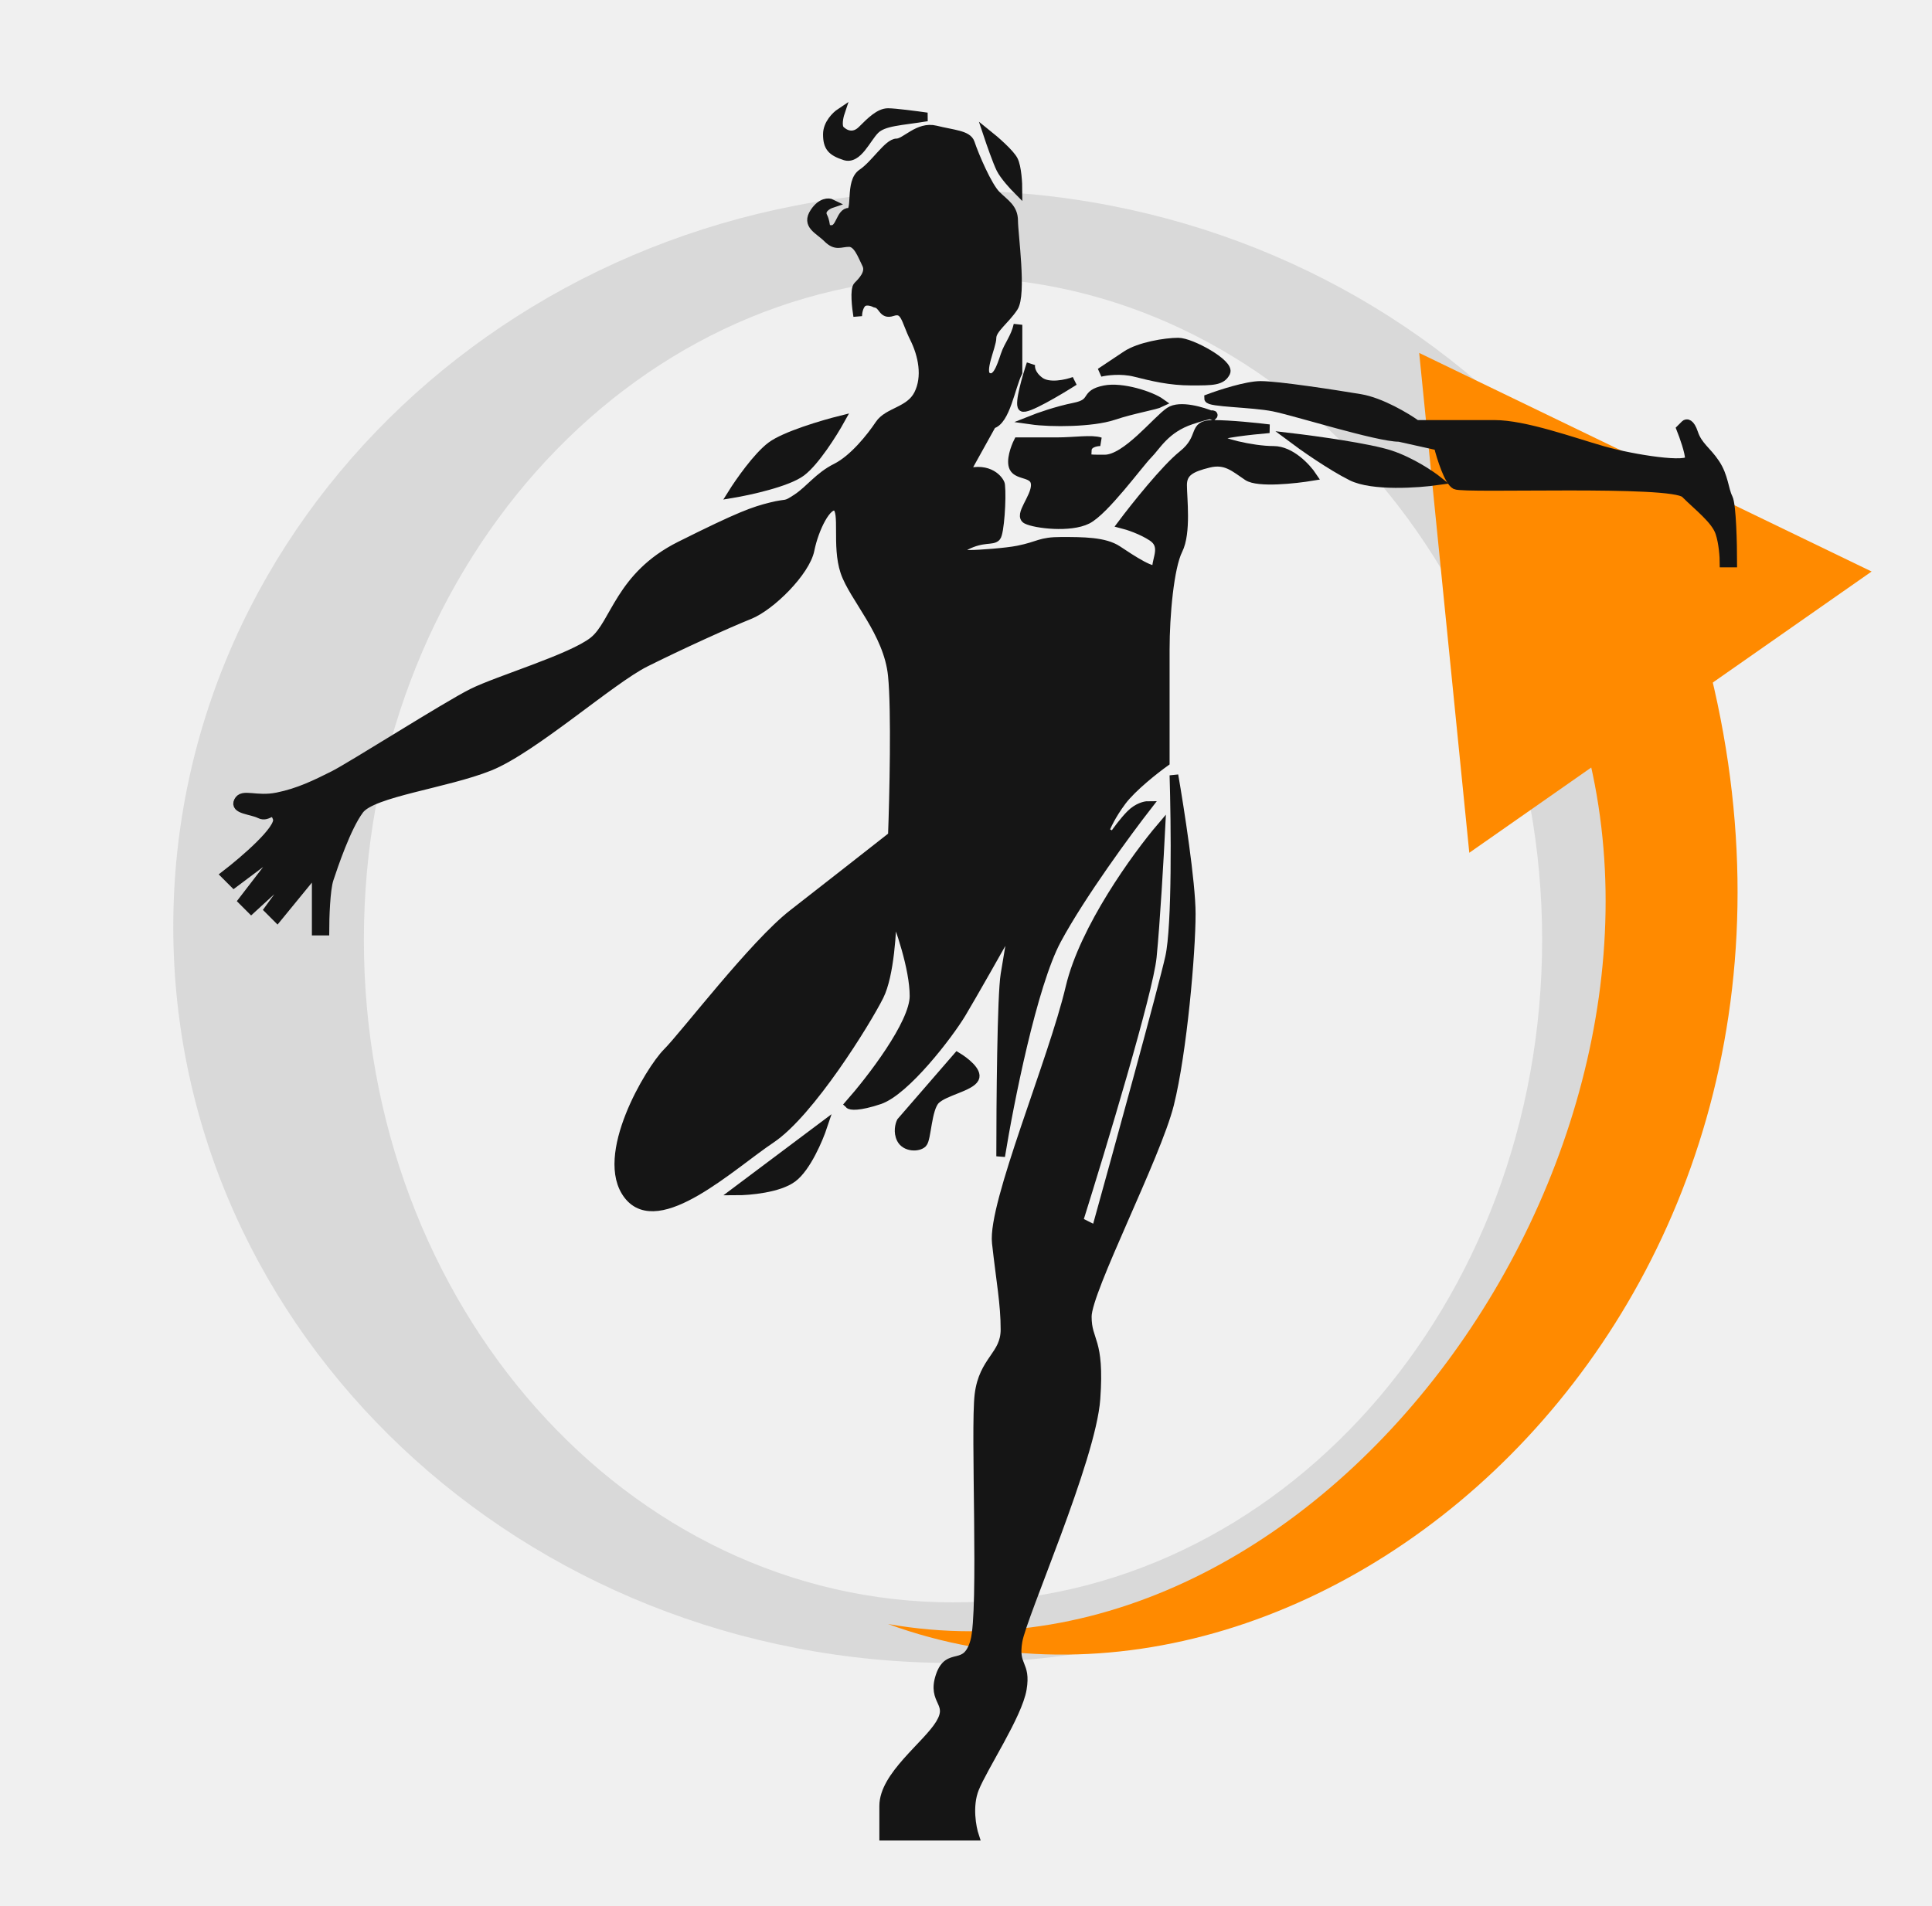
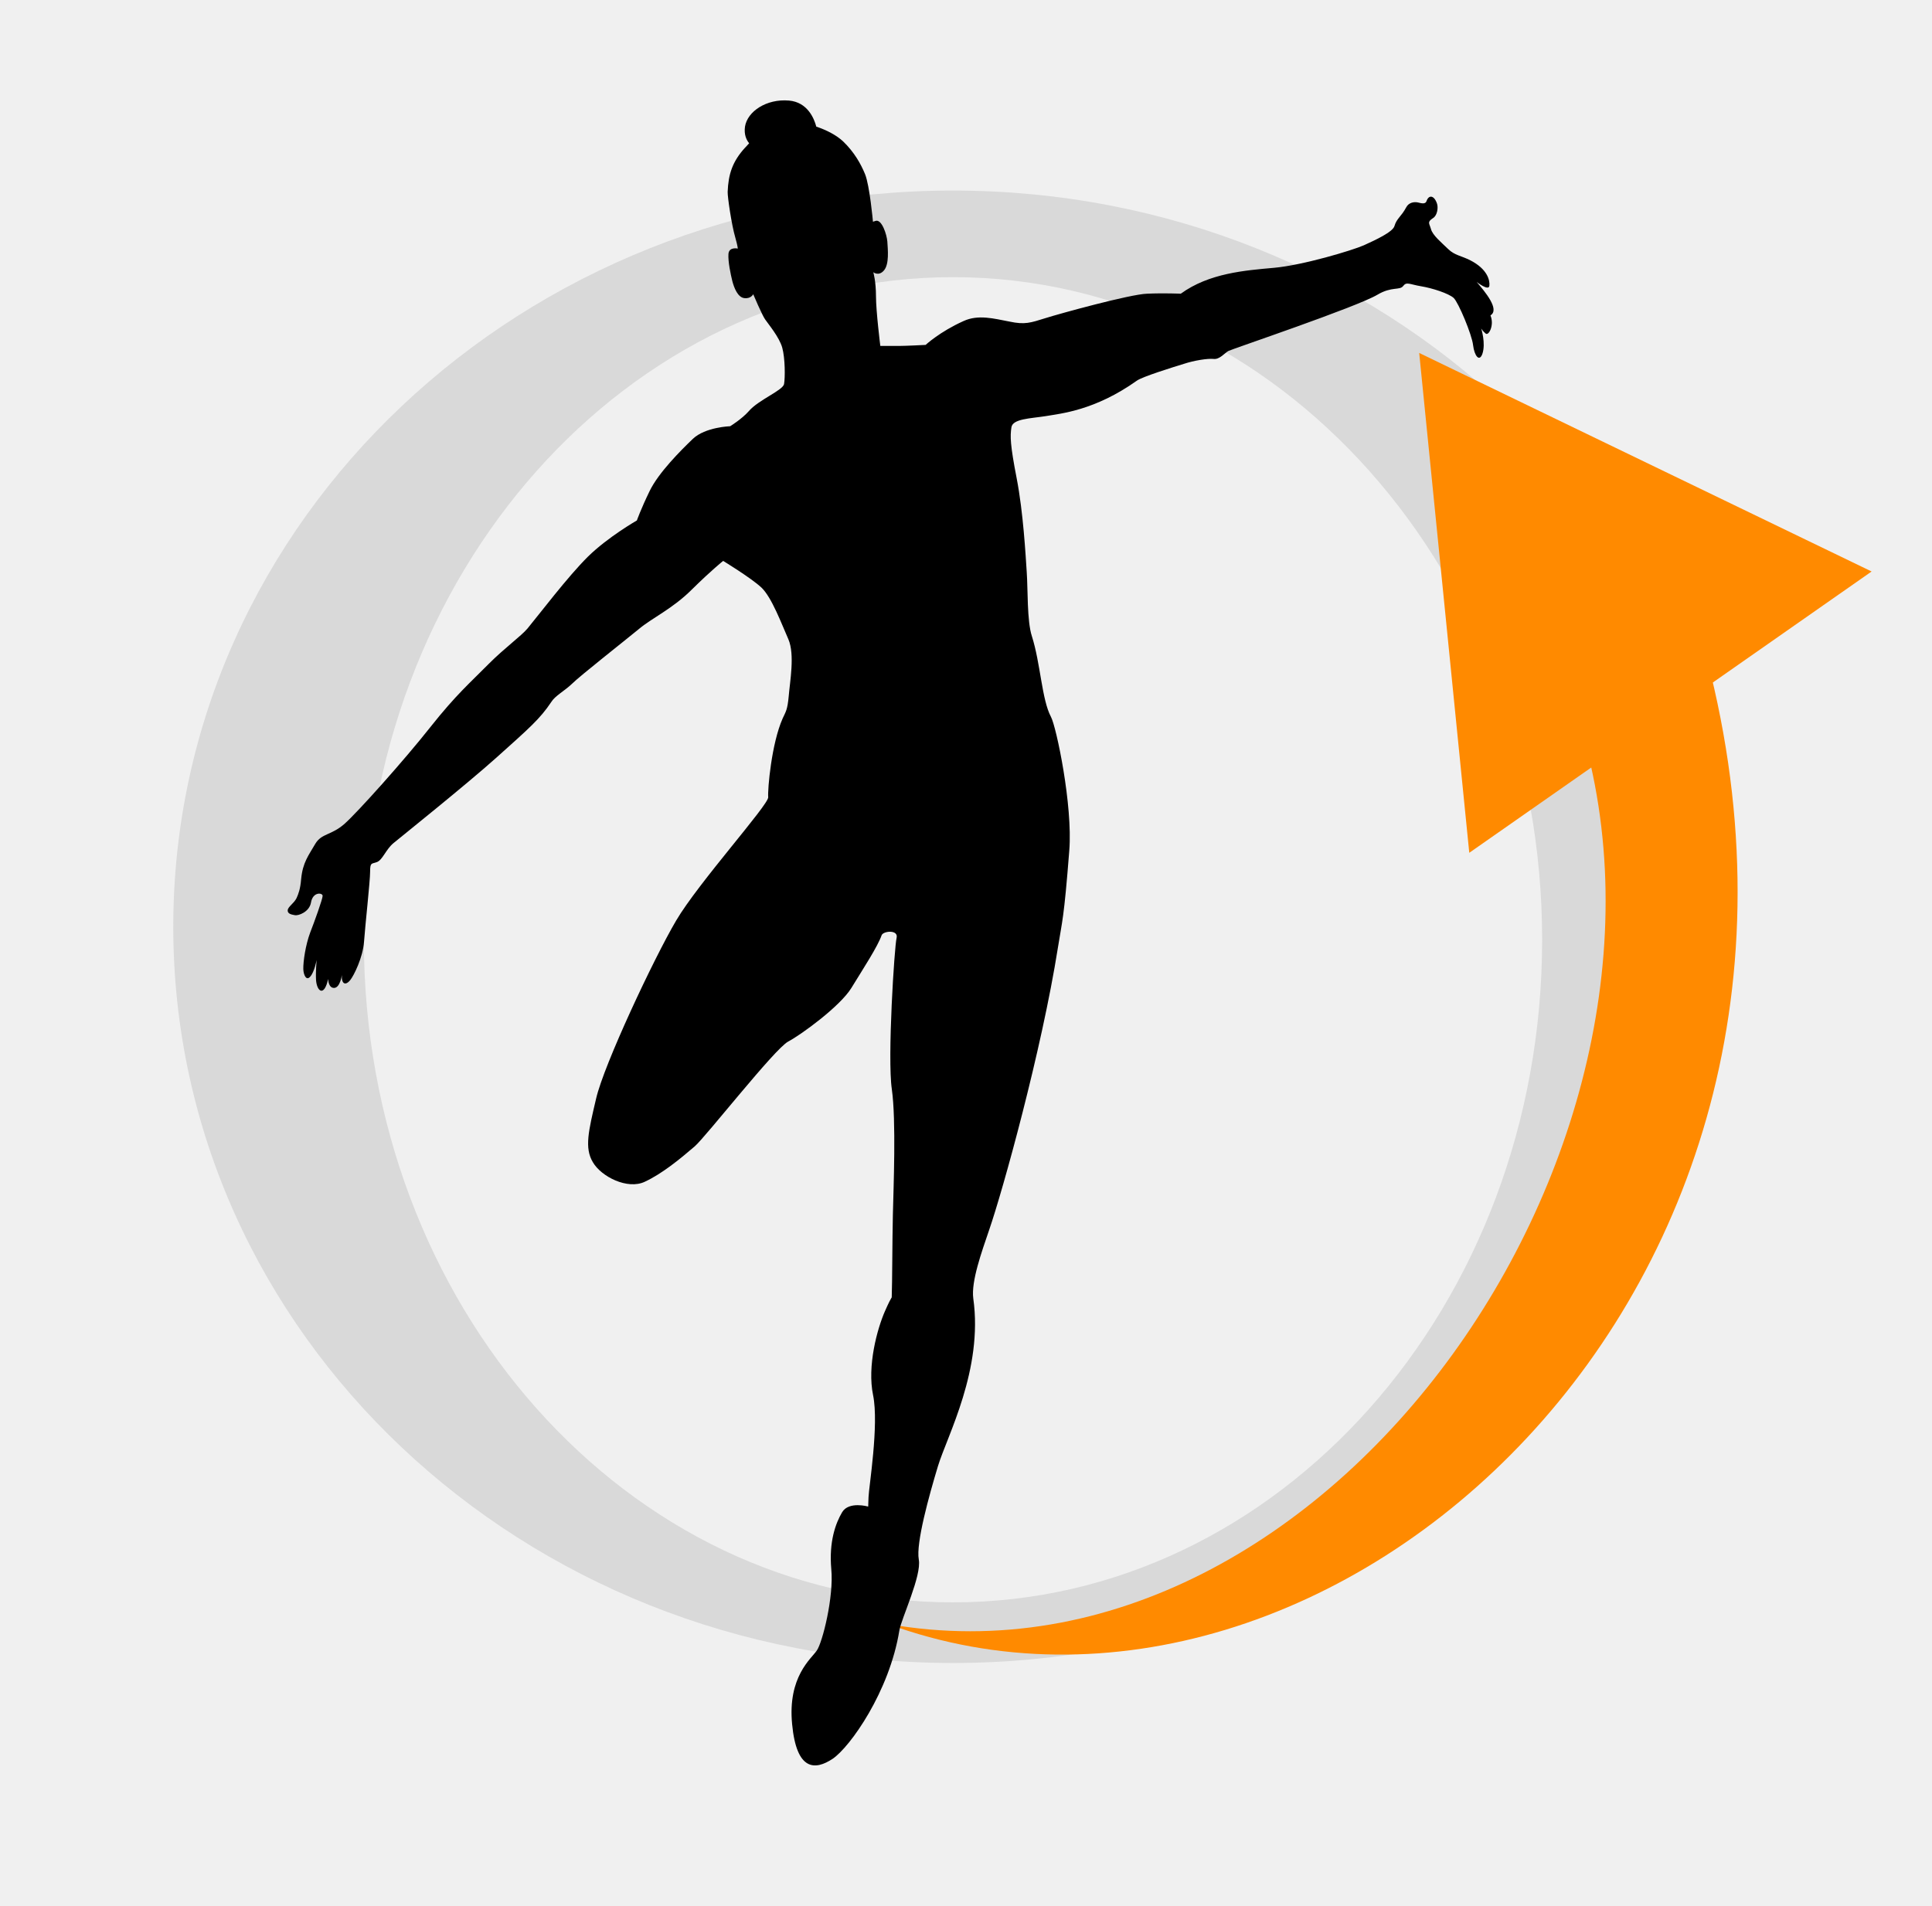
- <svg xmlns="http://www.w3.org/2000/svg" width="223" height="220" viewBox="0 0 223 220" fill="none">
-   <g clip-path="url(#clip0_118_110)">
-     <path fill-rule="evenodd" clip-rule="evenodd" d="M110 192C159.706 192 200 153.944 200 107C200 60.056 159.706 22 110 22C60.294 22 20 60.056 20 107C20 153.944 60.294 192 110 192ZM110 185C147.555 185 178 150.75 178 108.5C178 66.25 147.555 32 110 32C72.445 32 42 66.25 42 108.5C42 150.75 72.445 185 110 185Z" fill="#D9D9D9" />
-     <path d="M163.81 40.748L216.029 65.984L169.593 98.456L163.81 40.748Z" fill="#FF8A00" />
-     <path d="M102.5 187.5C153.5 196.5 198.963 130.884 181.539 81.109L196.525 74.205C217.388 149.371 153 206 102.5 187.5Z" fill="#FF8A00" />
-     <path d="M131 43C129.4 42.6 127.667 42.833 127 43L130 41C131.5 40 134.5 39.5 136 39.5C137.5 39.5 142 42 141.5 43C141 44 140 44 137.5 44H137.5C135 44 133 43.5 131 43Z" fill="#151515" />
-     <path d="M156 55C153.6 53.8 150.333 51.5 149 50.5C151.833 50.833 158.1 51.7 160.5 52.5C162.9 53.3 165.167 54.833 166 55.5C163.667 55.833 158.4 56.2 156 55Z" fill="#151515" />
-     <path d="M131 43C129.4 42.6 127.667 42.833 127 43L130 41C131.5 40 134.5 39.5 136 39.5C137.5 39.5 142 42 141.5 43C141 44 140 44 137.5 44H137.5C135 44 133 43.5 131 43Z" stroke="#151515" />
-     <path d="M156 55C153.6 53.8 150.333 51.5 149 50.5C151.833 50.833 158.1 51.7 160.5 52.5C162.9 53.3 165.167 54.833 166 55.5C163.667 55.833 158.4 56.2 156 55Z" stroke="#151515" />
-     <path d="M128.5 48C126.1 48.8 121.333 48.833 119 48.5C119.833 48.167 122 47.4 124 47C126.5 46.5 125 45.5 127.5 45C129.5 44.6 132.833 45.667 134 46.5C133.333 46.833 130.9 47.2 128.5 48Z" fill="#151515" />
-     <path d="M118 47C117.6 46.6 118.5 43.5 119 42C118.894 42.333 118.946 43.2 120 44C121.054 44.8 123.106 44.333 124 44C122.167 45.167 118.4 47.4 118 47Z" fill="#151515" />
-     <path d="M128.5 48C126.1 48.8 121.333 48.833 119 48.5C119.833 48.167 122 47.4 124 47C126.5 46.5 125 45.5 127.5 45C129.5 44.6 132.833 45.667 134 46.5C133.333 46.833 130.9 47.2 128.5 48Z" stroke="#151515" />
-     <path d="M118 47C117.6 46.6 118.5 43.5 119 42C118.894 42.333 118.946 43.2 120 44C121.054 44.8 123.106 44.333 124 44C122.167 45.167 118.4 47.4 118 47Z" stroke="#151515" />
-     <path d="M117 54C116.6 53.2 117.167 51.667 117.5 51H122C124 51 126 50.667 127 51C126.5 51 125.5 51.2 125.5 52C125.5 53 125 53 127.5 53C130 53 133.5 48.5 135 47.5C136.112 46.758 138.456 47.392 139.722 47.886C140.059 47.843 140.082 47.917 140 48C139.915 47.964 139.821 47.925 139.722 47.886C139.379 47.93 138.711 48.096 137.5 48.5C134.5 49.5 133.5 51.5 132.5 52.5C131.5 53.5 127.5 59 125.5 60C123.5 61 119.5 60.5 118.5 60C117.5 59.5 119.5 57.5 119.5 56C119.5 54.5 117.5 55 117 54Z" fill="#151515" />
-     <path d="M117.5 51C117.167 51.667 116.6 53.2 117 54C117.5 55 119.5 54.5 119.5 56C119.5 57.5 117.5 59.5 118.5 60C119.5 60.5 123.5 61 125.5 60C127.5 59 131.5 53.5 132.5 52.5C133.5 51.5 134.5 49.5 137.5 48.5C139.9 47.7 140.167 47.833 140 48C138.833 47.5 136.2 46.7 135 47.5C133.5 48.5 130 53 127.5 53C125 53 125.5 53 125.5 52C125.5 51.2 126.5 51 127 51C126 50.667 124 51 122 51C120.351 51 118.333 51 117.5 51Z" stroke="#151515" />
-     <path d="M112.5 212H102V208.5C102 205 107 201.5 108.5 199C110 196.5 107.5 196.5 108.5 193.5C109.5 190.5 111.5 193 112.5 189.5C113.5 186 112.5 165 113 161C113.5 157 116 156.5 116 153.5C116 150.5 115.5 148 115 143.5C114.5 139 121.5 122.5 123.5 114C125.1 107.2 131.167 98.833 134 95.5C133.833 98.833 133.4 106.5 133 110.5C132.6 114.5 127.167 132.5 124.5 141L126.5 142C129 133 134.2 114.1 135 110.5C135.8 106.9 135.667 95 135.5 89.5C136.167 93.333 137.5 101.9 137.5 105.5C137.5 110 136.5 121.5 135 127.5C133.5 133.5 125.5 149 125.5 152C125.5 155 127 154.5 126.5 161.5C126 168.5 118 186.5 117.5 189.5C117 192.5 118.5 192 118 195C117.5 198 113.5 204 112.5 206.5C111.7 208.5 112.167 211 112.5 212Z" fill="#151515" stroke="#151515" />
-     <path d="M129.5 92.5C130.7 90.9 133.333 88.833 134.5 88V75C134.5 71 135 65.5 136 63.5C137 61.5 136.5 57.5 136.5 56C136.5 54.5 137.5 54 139.5 53.5C141.5 53 142.5 54 144 55C145.2 55.8 149.5 55.333 151.5 55C150.833 54 149 52 147 52C144.5 52 140.5 51 140.5 50.5C140.5 50.1 144.5 49.667 146.5 49.5C145.167 49.333 142 49 140 49C137.5 49 139 50.5 136.5 52.5C134.5 54.1 131 58.5 129.5 60.5C130.167 60.667 131.8 61.2 133 62C134.5 63 133.5 64.5 133.5 65.5C133.5 66.5 130.5 64.5 129 63.5C127.5 62.5 125 62.5 122.5 62.5C120 62.5 120 63 117.5 63.5C116.113 63.777 113 64 112 64C111 64 109.656 63.922 111.5 63C113.5 62 114.5 62.5 115 62C115.4 61.6 115.667 57.5 115.5 56C115.5 55.667 114.5 54 112 54.5C109.978 54.904 110.5 56 110 55C109.5 54 112 53.5 112 53.5L114.5 49C116.1 48.6 116.667 44.667 117.5 43V37.5C117.167 39 116.4 39.8 116 41C115.5 42.5 115 44 114 43.5C113 43 114.5 40 114.5 39C114.5 38 116 37 117 35.5C118 34 117 27 117 25.5C117 24 116 23.5 115 22.5C114 21.5 112.5 18 112 16.5C111.684 15.551 110 15.5 108 15C106 14.5 104.5 16.5 103.5 16.5C102.5 16.5 101 19 99.5 20C98 21 99 24.5 98 24.5C97 24.5 97 26.5 96 26.5C95 26.5 95.5 26 95 25C94.6 24.2 95.5 23.667 96 23.5C95.667 23.333 94.8 23.3 94 24.5C93 26 94.5 26.5 95.5 27.5C96.5 28.5 97 28 98 28C99 28 99.5 29.5 100 30.5C100.5 31.5 99.5 32.5 99 33C98.6 33.4 98.833 35.5 99 36.5C99 36.167 99.1 35.4 99.5 35C99.9 34.6 100.667 34.833 101 35C102 35.167 101.8 36.4 103 36C104.5 35.5 104.5 37 105.5 39C106.5 41 107 43.5 106 45.5C105 47.5 102.5 47.5 101.5 49C100.5 50.5 98.5 53 96.5 54C94.5 55 93.5 56.5 92 57.5C90.5 58.5 91 58 89 58.5C87 59 85.5 59.5 78.5 63C71.5 66.5 71 72 68.5 74C66 76 57.5 78.5 54.5 80C51.5 81.5 40.5 88.5 38.5 89.5C36.5 90.5 34.5 91.5 32 92C29.5 92.5 28 91.5 27.5 92.5C27 93.5 29 93.5 30 94C31 94.5 31.5 93 32 94.5C32.4 95.7 28.167 99.333 26 101L27 102L33 97.5L28 104L29 105L35 99.5L31 105L32 106L36.5 100.5V107.5H37.5C37.5 106 37.6 102.7 38 101.5C38.5 100 40 95.5 41.5 93.5C43 91.5 51.5 90.5 56.5 88.5C61.5 86.5 70.5 78.5 74.5 76.5C78.5 74.5 84 72 86.5 71C89 70 93 66 93.5 63.5C94 61 95.5 58 96.5 58.5C97.5 59 96.5 63 97.5 66C98.5 69 102.5 73 103 78C103.4 82 103.167 92 103 96.5C100.667 98.333 95.1 102.7 91.5 105.5C87 109 79 119.5 77 121.5C75 123.5 69 133.5 72.5 138C76 142.5 84.5 134.5 89 131.5C93.5 128.5 100 118 101.5 115C102.7 112.6 103 107.333 103 105C103.833 107 105.5 111.8 105.5 115C105.5 118.2 100.5 124.667 98 127.5C98.167 127.667 99.1 127.8 101.5 127C104.5 126 109.5 119.5 111 117C112.2 115 115.5 109.167 117 106.5L116 112.5C115.6 114.9 115.5 127.5 115.5 133.5C116.5 127.333 119.2 113.7 122 108.5C124.8 103.3 130.167 96 132.5 93C132.167 93 131.3 93.2 130.5 94C129.7 94.8 128.833 96 128.5 96.5L127.5 96C127.667 95.5 128.3 94.1 129.5 92.5Z" fill="#151515" />
-     <path d="M115.5 19.5C115.9 20.3 117 21.5 117.5 22C117.5 21.167 117.4 19.3 117 18.5C116.6 17.7 114.833 16.167 114 15.5C114.333 16.5 115.1 18.7 115.5 19.5Z" fill="#151515" />
-     <path d="M101 15C102 14 104 14 107 13.5C105.833 13.333 103.3 13 102.5 13C101.5 13 100.5 14 99.5 15L99.5 15C98.5 16 97.5 15.5 97 15C96.6 14.6 96.833 13.5 97 13C96.5 13.333 95.5 14.3 95.5 15.5C95.5 17 96 17.5 97.5 18C99 18.5 100 16 101 15Z" fill="#151515" />
-     <path d="M101 35C102 35.167 101.8 36.4 103 36C104.5 35.5 104.5 37 105.5 39C106.5 41 107 43.5 106 45.5C105 47.5 102.5 47.5 101.5 49C100.5 50.5 98.5 53 96.5 54C94.5 55 93.5 56.5 92 57.5C90.5 58.5 91 58 89 58.5C87 59 85.5 59.5 78.5 63C71.5 66.5 71 72 68.5 74C66 76 57.5 78.5 54.5 80C51.5 81.5 40.5 88.5 38.5 89.5C36.5 90.5 34.5 91.5 32 92C29.5 92.5 28 91.5 27.5 92.5C27 93.5 29 93.5 30 94C31 94.5 31.5 93 32 94.5C32.4 95.7 28.167 99.333 26 101L27 102L33 97.5L28 104L29 105L35 99.5L31 105L32 106L36.5 100.5V107.5H37.5C37.5 106 37.6 102.7 38 101.5C38.5 100 40 95.5 41.5 93.5C43 91.5 51.5 90.5 56.5 88.5C61.5 86.5 70.5 78.5 74.5 76.5C78.5 74.5 84 72 86.5 71C89 70 93 66 93.5 63.5C94 61 95.5 58 96.5 58.5C97.5 59 96.5 63 97.5 66C98.5 69 102.5 73 103 78C103.4 82 103.167 92 103 96.5C100.667 98.333 95.1 102.7 91.5 105.5C87 109 79 119.5 77 121.5C75 123.5 69 133.5 72.5 138C76 142.5 84.5 134.5 89 131.5C93.5 128.5 100 118 101.5 115C102.7 112.6 103 107.333 103 105C103.833 107 105.5 111.8 105.5 115C105.5 118.2 100.5 124.667 98 127.5C98.167 127.667 99.1 127.8 101.5 127C104.5 126 109.5 119.5 111 117C112.2 115 115.5 109.167 117 106.5C116.833 107.5 116.4 110.1 116 112.5C115.6 114.9 115.5 127.5 115.5 133.5C116.5 127.333 119.2 113.7 122 108.5C124.8 103.3 130.167 96 132.5 93C132.167 93 131.3 93.2 130.5 94C129.7 94.8 128.833 96 128.5 96.5L127.5 96C127.667 95.5 128.3 94.1 129.5 92.5C130.7 90.9 133.333 88.833 134.5 88C134.5 85 134.5 78.2 134.5 75C134.5 71 135 65.5 136 63.5C137 61.5 136.5 57.5 136.5 56C136.5 54.5 137.5 54 139.5 53.5C141.5 53 142.5 54 144 55C145.2 55.8 149.5 55.333 151.5 55C150.833 54 149 52 147 52C144.5 52 140.5 51 140.5 50.5C140.5 50.1 144.5 49.667 146.5 49.5C145.167 49.333 142 49 140 49C137.5 49 139 50.5 136.5 52.5C134.5 54.1 131 58.5 129.5 60.5C130.167 60.667 131.8 61.2 133 62C134.5 63 133.5 64.5 133.5 65.5C133.5 66.5 130.5 64.5 129 63.5C127.5 62.5 125 62.5 122.5 62.5C120 62.5 120 63 117.5 63.5C116.113 63.777 113 64 112 64C111 64 109.656 63.922 111.5 63C113.5 62 114.5 62.5 115 62C115.4 61.6 115.667 57.5 115.5 56C115.5 55.667 114.5 54 112 54.5C109.978 54.904 110.5 56 110 55C109.5 54 112 53.5 112 53.5L114.5 49C116.1 48.6 116.667 44.667 117.5 43V37.5C117.167 39 116.4 39.8 116 41C115.5 42.5 115 44 114 43.5C113 43 114.5 40 114.5 39C114.5 38 116 37 117 35.5C118 34 117 27 117 25.5C117 24 116 23.5 115 22.5C114 21.5 112.5 18 112 16.5C111.684 15.551 110 15.5 108 15C106 14.5 104.5 16.5 103.5 16.5C102.5 16.5 101 19 99.5 20C98 21 99 24.5 98 24.5C97 24.5 97 26.5 96 26.5C95 26.5 95.5 26 95 25C94.6 24.2 95.5 23.667 96 23.5C95.667 23.333 94.8 23.3 94 24.5C93 26 94.5 26.5 95.5 27.5C96.5 28.5 97 28 98 28C99 28 99.5 29.5 100 30.5C100.5 31.5 99.5 32.5 99 33C98.6 33.4 98.833 35.5 99 36.5C99 36.167 99.1 35.4 99.5 35C99.9 34.6 100.667 34.833 101 35ZM101 35C101.167 35 101.4 35 101 35ZM117.5 22C117 21.5 115.9 20.3 115.5 19.5C115.1 18.7 114.333 16.5 114 15.5C114.833 16.167 116.6 17.7 117 18.5C117.4 19.3 117.5 21.167 117.5 22ZM107 13.5C104 14 102 14 101 15C100 16 99 18.5 97.5 18C96 17.5 95.5 17 95.5 15.5C95.5 14.3 96.5 13.333 97 13C96.833 13.5 96.6 14.6 97 15C97.5 15.5 98.5 16 99.5 15C100.5 14 101.5 13 102.5 13C103.3 13 105.833 13.333 107 13.5Z" stroke="#151515" />
-     <path d="M92.5 54.5C94.1 53.3 96.167 50 97 48.5C95 49 90.6 50.3 89 51.5C87.4 52.7 85.333 55.667 84.5 57C86.5 56.667 90.9 55.7 92.5 54.5Z" fill="#151515" stroke="#151515" />
-     <path d="M147 47C144.5 46.5 139.5 46.5 139.5 46C140.833 45.5 143.9 44.5 145.5 44.5C147.5 44.5 154 45.5 157 46C159.4 46.4 162.333 48.167 163.5 49H172.5C176 49 181.5 51 185 52C188.5 53 195 54 195 53C195 52.2 194.333 50.333 194 49.5L194.5 49C194.667 48.833 195.1 48.8 195.5 50C196 51.5 197 52 198 53.5C199 55 199 56.5 199.5 57.5C199.9 58.3 200 62.833 200 65H199C199 64.333 198.9 62.7 198.5 61.5C198 60 196 58.5 194.5 57C193 55.5 169 56.5 168 56C167.2 55.6 166.333 52.833 166 51.5L161.5 50.5C159 50.5 149.5 47.5 147 47Z" fill="#151515" stroke="#151515" />
-     <path d="M91.5 136C89.9 137.2 86.5 137.5 85 137.5L95 130C94.5 131.5 93.1 134.8 91.5 136Z" fill="#151515" />
-     <path d="M110.5 122L104 129.5C103.833 129.833 103.6 130.7 104 131.5C104.5 132.5 106 132.5 106.5 132C107 131.5 107 128 108 127C109 126 112 125.5 112.5 124.5C112.9 123.7 111.333 122.5 110.5 122Z" fill="#151515" />
-     <path d="M91.5 136C89.9 137.2 86.5 137.5 85 137.5L95 130C94.5 131.5 93.1 134.8 91.5 136Z" stroke="#151515" />
-     <path d="M110.5 122L104 129.5C103.833 129.833 103.6 130.7 104 131.5C104.5 132.5 106 132.5 106.5 132C107 131.5 107 128 108 127C109 126 112 125.5 112.5 124.5C112.9 123.7 111.333 122.5 110.5 122Z" stroke="#151515" />
-   </g>
+ <svg xmlns="http://www.w3.org/2000/svg" width="223" height="220">
  <defs>
    <clipPath id="clip0_118_110">
-       <rect width="223" height="220" fill="white" />
+       <rect fill="white" height="220" id="svg_1" width="223" />
    </clipPath>
  </defs>
+   <g class="layer">
+     <g clip-path="url(#clip0_118_110)" id="svg_2">
+       <path clip-rule="evenodd" d="m110,192c49.71,0 90,-38.06 90,-85c0,-46.94 -40.29,-85 -90,-85c-49.71,0 -90,38.06 -90,85c0,46.94 40.29,85 90,85zm0,-7c37.56,0 68,-34.25 68,-76.5c0,-42.25 -30.44,-76.5 -68,-76.5c-37.56,0 -68,34.25 -68,76.5c0,42.25 30.44,76.5 68,76.5z" fill="#D9D9D9" fill-rule="evenodd" id="svg_3" transform="matrix(1 0 0 1 0 0)" />
+       <path d="m163.81,40.75l52.22,25.23l-46.44,32.48l-5.78,-57.71z" fill="#FF8A00" id="svg_4" />
+       <path d="m102.5,187.5c51,9 96.46,-56.62 79.04,-106.39l14.99,-6.91c20.86,75.17 -43.53,131.8 -94.03,113.3z" fill="#FF8A00" id="svg_5" />
+     </g>
+     <path d="m172.04,36.41c1.1,-0.68 -0.63,-2.72 -1.59,-3.85c0,0 1.4,1.09 1.46,0.43c0.07,-0.64 -0.23,-1.92 -2.19,-2.93c-1.08,-0.55 -1.81,-0.57 -2.57,-1.31c-0.76,-0.74 -1.79,-1.58 -1.98,-2.3c-0.19,-0.68 -0.48,-0.8 0.25,-1.28c0.48,-0.3 0.61,-1.21 0.44,-1.68c-0.34,-0.97 -0.95,-1.01 -1.2,-0.28c-0.13,0.39 -0.57,0.27 -1.02,0.16c-0.44,-0.09 -1.05,0.02 -1.33,0.57c-0.57,1.07 -1.1,1.28 -1.35,2.14c-0.17,0.7 -2.22,1.64 -3.54,2.24c-1.31,0.58 -7.02,2.3 -10.37,2.6c-3.33,0.3 -7.49,0.61 -10.76,2.99c0,0 -1.96,-0.09 -3.9,0c-1.94,0.06 -10.08,2.3 -11.75,2.83c-1.67,0.52 -2.34,0.77 -4.11,0.39c-1.79,-0.34 -3.61,-0.85 -5.32,-0.06c-2.74,1.23 -4.37,2.75 -4.37,2.75c0,0 -2.27,0.12 -3.08,0.12l-2.15,0c0,0 -0.5,-4 -0.5,-5.73c0,-1.76 -0.31,-2.78 -0.31,-2.78c0,0 0.63,0.51 1.24,-0.22c0.61,-0.73 0.44,-2.38 0.38,-3.33c-0.06,-0.79 -0.64,-2.6 -1.35,-2.38c-0.17,0.06 -0.25,0.09 -0.31,0.1c0,-0.06 -0.38,-4.18 -0.91,-5.49c-0.48,-1.17 -1.24,-2.54 -2.53,-3.78c-0.74,-0.7 -1.89,-1.31 -3.1,-1.71c-0.25,-0.95 -1.02,-2.83 -3.16,-3.01c-2.59,-0.22 -4.79,1.25 -5.07,3.01c-0.13,0.92 0.17,1.55 0.48,1.92c-0.15,0.18 -0.32,0.34 -0.48,0.52c-1.45,1.59 -1.92,3.05 -2,5.09c-0.02,0.57 0.45,3.81 0.88,5.27c0.29,1.03 0.29,1.28 0.29,1.28c0,0 -1.02,-0.24 -1.08,0.63c-0.06,0.86 0.25,2.32 0.45,3.13c0.21,0.79 0.63,1.88 1.39,1.96c0.76,0.09 1.02,-0.45 1.02,-0.45c0,0 1.02,2.41 1.37,2.9c0.34,0.51 1.64,2.04 1.98,3.27c0.34,1.23 0.34,3.47 0.21,4.2c-0.13,0.73 -2.95,1.82 -4.07,3.13c-0.8,0.91 -2.15,1.74 -2.15,1.74c0,0 -2.87,0.09 -4.31,1.46c-1.43,1.37 -3.96,3.91 -4.98,6.01c-1.02,2.1 -1.48,3.41 -1.48,3.41c0,0 -3.33,1.9 -5.65,4.18c-2.34,2.32 -5.59,6.62 -6.98,8.3c-0.72,0.86 -2.68,2.28 -4.45,4.06c-2.19,2.22 -3.77,3.55 -6.75,7.31c-2.98,3.78 -8.41,9.85 -9.93,11.19c-1.54,1.34 -2.62,1.07 -3.35,2.28c-0.78,1.35 -1.46,2.16 -1.64,4.08c-0.1,1.19 -0.31,1.7 -0.53,2.2c-0.31,0.63 -0.99,0.98 -1.02,1.4c-0.04,0.45 0.53,0.51 0.82,0.57c0.44,0.09 1.67,-0.39 1.86,-1.43c0.21,-1.31 1.35,-1.17 1.35,-0.8c0,0.36 -0.97,3.05 -1.43,4.22c-0.55,1.47 -0.82,3.37 -0.8,4.24c0.02,0.68 0.36,1.4 0.8,0.86c0.48,-0.52 0.74,-1.92 0.74,-1.92c0,0 -0.13,1.31 -0.07,2.34c0.1,1.29 0.93,1.98 1.4,-0.15c0,0 0,1.07 0.7,1.04c0.69,-0.04 0.88,-1.49 0.88,-1.49c-0.07,0.98 0.38,1.31 0.97,0.58c0.4,-0.49 1.46,-2.59 1.59,-4.45c0.13,-1.86 0.7,-6.95 0.7,-8.05c0,-1.11 0.17,-0.89 0.76,-1.11c0.67,-0.22 1.05,-1.47 1.94,-2.2c0.89,-0.74 8.35,-6.71 11.89,-9.88c3.8,-3.41 5.02,-4.46 6.32,-6.41c0.45,-0.73 1.5,-1.25 2.4,-2.11c0.91,-0.91 6.08,-4.97 7.68,-6.29c1.59,-1.34 3.9,-2.34 6.16,-4.6c2.27,-2.24 3.6,-3.29 3.6,-3.29c0,0 3.22,1.96 4.41,3.07c1.2,1.13 2.34,4.22 3.12,5.98c0.76,1.77 0.17,4.91 0.04,6.54c-0.15,1.64 -0.34,1.8 -0.7,2.59c-1.29,2.9 -1.75,8.21 -1.67,9.1c0.07,0.86 -8.06,9.88 -10.63,14.25c-2.59,4.4 -8.33,16.63 -9.23,20.53c-0.88,3.75 -1.37,5.71 -0.38,7.36c0.97,1.68 4.01,3.2 5.99,2.26c1.98,-0.92 3.99,-2.56 5.76,-4.08c1.29,-1.11 9.24,-11.29 10.8,-12.11c1.56,-0.83 5.99,-4.08 7.28,-6.17c1.46,-2.38 3.04,-4.79 3.5,-6.1c0.19,-0.51 1.96,-0.67 1.73,0.3c-0.25,0.97 -1.08,13.87 -0.55,17.48c0.51,3.61 0.19,11.44 0.12,14.47c-0.07,3.05 -0.07,7.9 -0.13,9.43c-0.02,0.36 0.12,-0.33 -0.78,1.71c-0.89,2.02 -2.08,6.34 -1.37,9.73c0.69,3.41 -0.5,10.65 -0.53,11.75l-0.04,1.09c0,0 -2.22,-0.64 -3,0.64c-0.76,1.28 -1.54,3.41 -1.26,6.58c0.31,3.17 -1.01,8.46 -1.67,9.4c-0.64,0.95 -3.38,3.02 -2.85,8.5c0.51,5.45 2.68,5.33 4.68,4c2,-1.35 6.56,-7.75 7.7,-14.83c0.23,-1.37 2.59,-6.32 2.24,-8.18c-0.34,-1.88 1.18,-7.36 2.22,-10.8c1.05,-3.45 5.23,-11.13 4.07,-19.34c-0.26,-1.98 0.97,-5.37 1.84,-7.93c1.56,-4.52 6.05,-20.69 7.93,-32.58c0.5,-3.15 0.69,-3.23 1.31,-11.19c0.42,-5.21 -1.5,-14.31 -2.11,-15.44c-1.07,-2 -1.2,-6.17 -2.21,-9.33c-0.57,-1.76 -0.45,-5.43 -0.59,-7.39c-0.13,-1.96 -0.4,-6.9 -1.16,-10.82c-0.76,-3.91 -0.76,-4.86 -0.61,-5.88c0.13,-1.01 2.22,-1.03 3.98,-1.31c1.73,-0.3 5.65,-0.64 10.5,-4.09c0.63,-0.46 4.24,-1.58 5.42,-1.94c1.18,-0.39 2.74,-0.64 3.44,-0.57c0.69,0.09 1.29,-0.7 1.71,-0.92c0.4,-0.22 14.81,-5.07 17.21,-6.5c1.65,-0.98 2.57,-0.46 2.97,-1.01c0.38,-0.51 0.74,-0.18 2.05,0.04c1.33,0.22 3.19,0.83 3.77,1.35c0.55,0.52 2.11,4.24 2.24,5.45c0.15,1.23 0.72,1.98 1.07,1.01c0.42,-1.21 -0.13,-2.93 -0.13,-2.93c0,0 0.17,0.3 0.51,0.58c0.36,0.3 1.01,-0.98 0.57,-2.05" id="svg_28" />
+   </g>
</svg>
